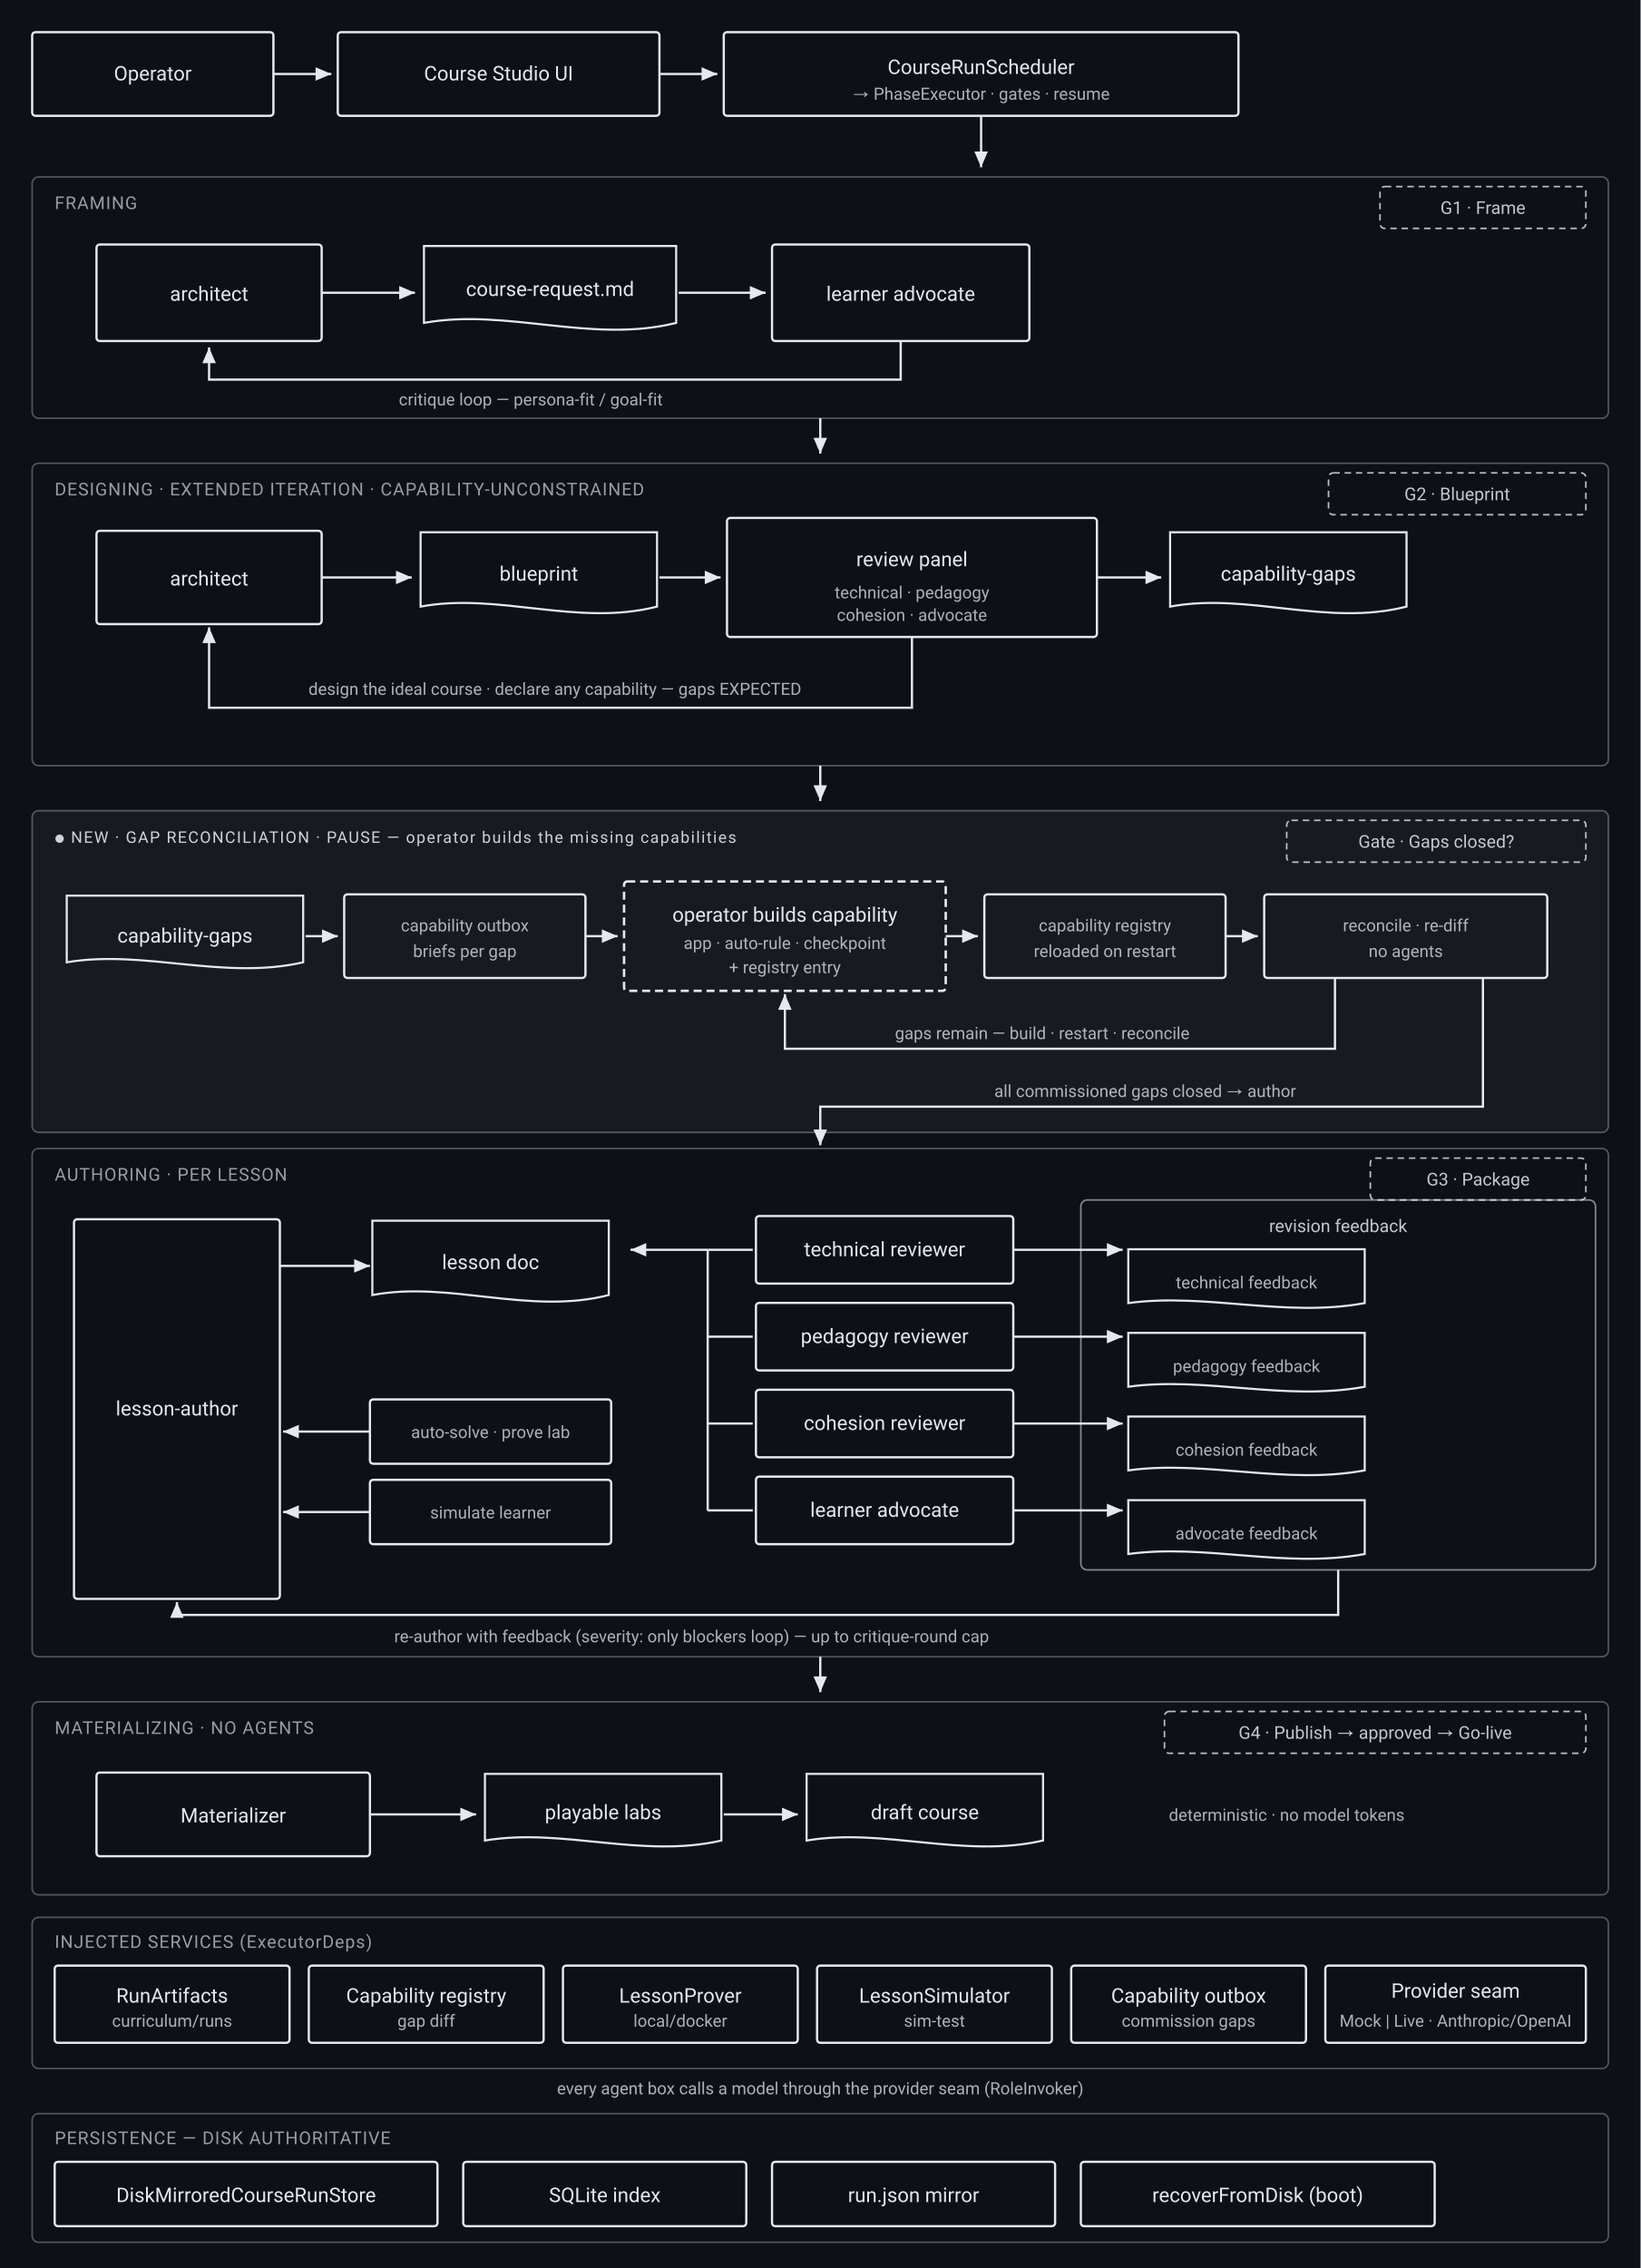
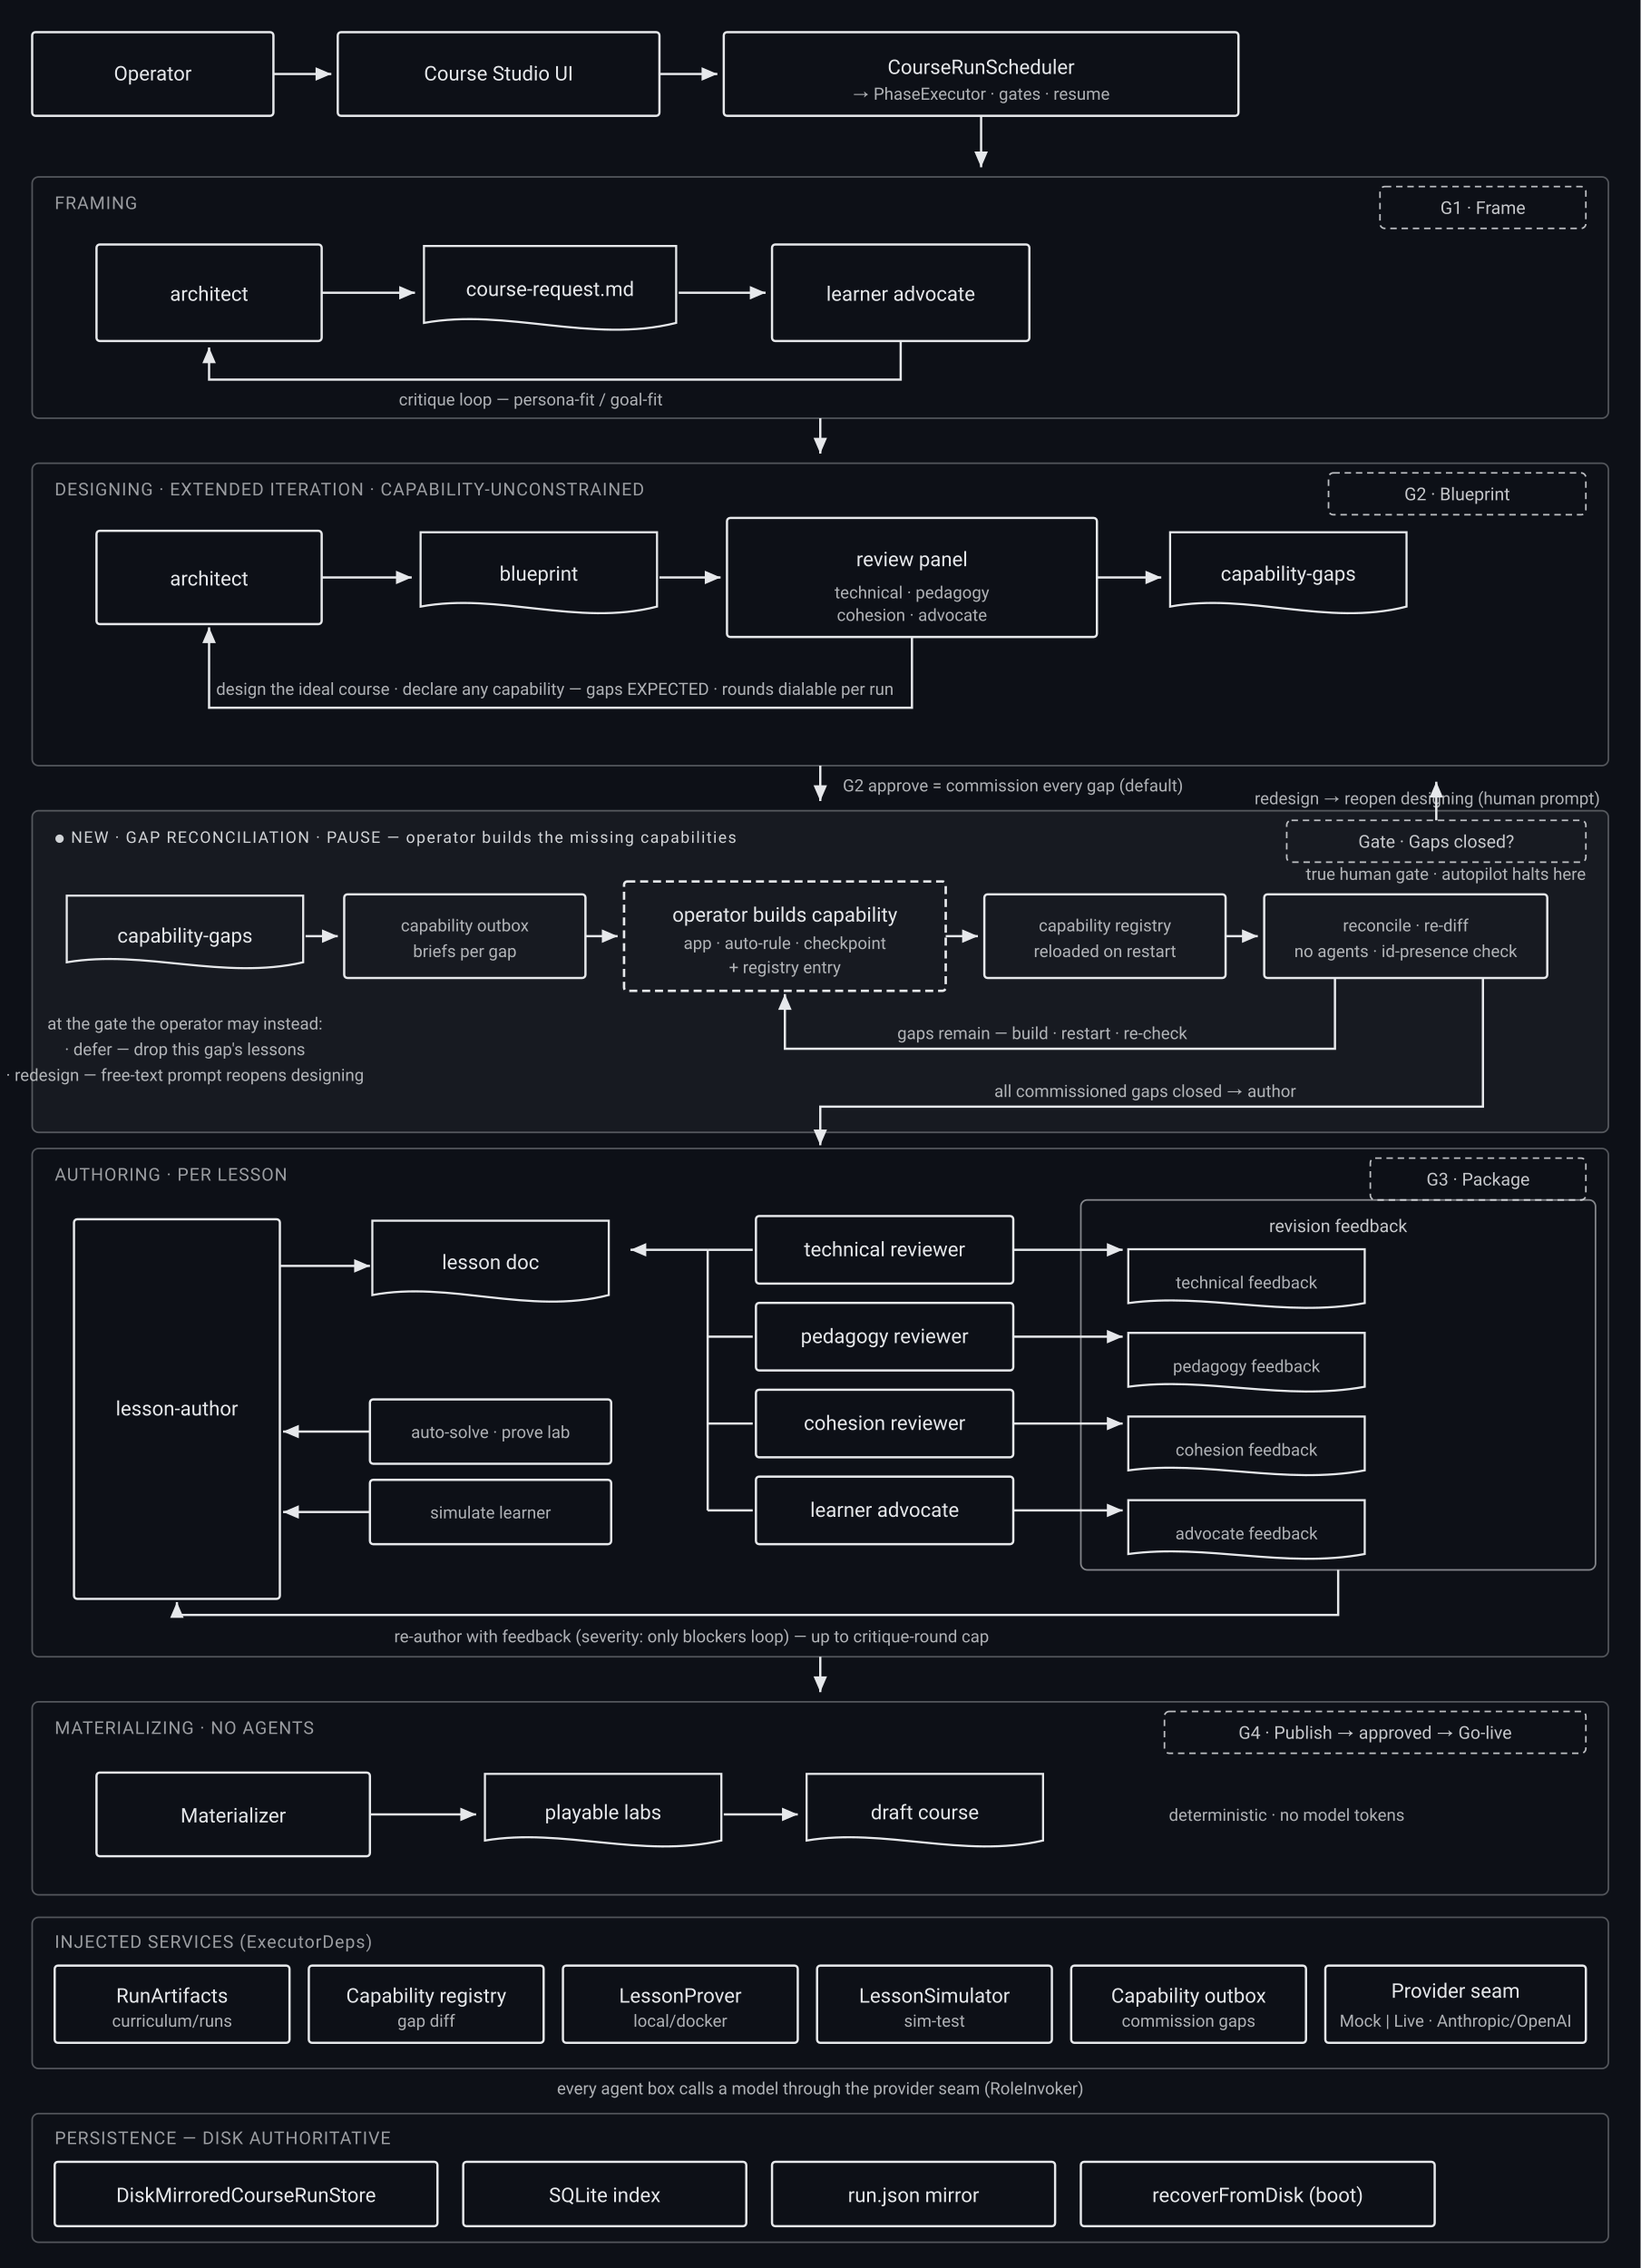
<svg xmlns="http://www.w3.org/2000/svg" viewBox="0 0 1020 1410" role="img" font-family="ui-sans-serif, system-ui, -apple-system, 'Segoe UI', Roboto, Helvetica, Arial, sans-serif">
  <defs>
    <marker id="a" markerWidth="9" markerHeight="9" refX="7" refY="3" orient="auto">
      <path d="M0 0 L7 3 L0 6 Z" fill="#e6e8eb" />
    </marker>
    <symbol id="doc" viewBox="0 0 100 64" preserveAspectRatio="none">
      <path d="M1 1 H99 V52 C66 66 33 42 1 52 Z" fill="none" stroke="#e6e8eb" stroke-width="1.3" vector-effect="non-scaling-stroke" />
    </symbol>
  </defs>
  <style>
    .b{fill:none;stroke:#e6e8eb;stroke-width:1.4}
    .panel{fill:none;stroke:#e6e8eb;stroke-width:1;opacity:.32}
    .grp{fill:none;stroke:#e6e8eb;stroke-width:1;opacity:.55}
    .gate{fill:none;stroke:#e6e8eb;stroke-width:1;stroke-dasharray:4 3;opacity:.8}
    .human{fill:none;stroke:#e6e8eb;stroke-width:1.5;stroke-dasharray:5 3}
    .ln{fill:none;stroke:#e6e8eb;stroke-width:1.4}
    .newband{fill:#e6e8eb;opacity:.05}
    text{fill:#e6e8eb;font-size:12.5px}
    .lbl{font-size:11px;letter-spacing:.05em;opacity:.65}
    .sm{font-size:10.5px;opacity:.75}
    .ttl{font-size:11px;opacity:.85}
    .new{font-size:10px;letter-spacing:.08em;opacity:.9}
  </style>
  <rect x="0" y="0" width="1020" height="1410" fill="#0d1017" />
  <g text-anchor="middle">
    <rect class="b" x="20" y="20" width="150" height="52" rx="2" />
    <text x="95" y="50">Operator</text>
    <rect class="b" x="210" y="20" width="200" height="52" rx="2" />
    <text x="310" y="50">Course Studio UI</text>
    <rect class="b" x="450" y="20" width="320" height="52" rx="2" />
    <text x="610" y="46">CourseRunScheduler</text>
    <text x="610" y="62" class="sm">→ PhaseExecutor · gates · resume</text>
    <path class="ln" d="M170 46 H206" marker-end="url(#a)" />
    <path class="ln" d="M410 46 H446" marker-end="url(#a)" />
    <path class="ln" d="M610 72 V104" marker-end="url(#a)" />
  </g>
  <rect class="panel" x="20" y="110" width="980" height="150" rx="4" />
  <text x="34" y="130" class="lbl">FRAMING</text>
  <rect class="gate" x="858" y="116" width="128" height="26" rx="3" />
  <text x="922" y="133" text-anchor="middle" class="ttl">G1 · Frame</text>
  <g text-anchor="middle">
    <rect class="b" x="60" y="152" width="140" height="60" rx="2" />
    <text x="130" y="187">architect</text>
    <use href="#doc" x="262" y="152" width="160" height="60" />
    <text x="342" y="184">course-request.md</text>
    <rect class="b" x="480" y="152" width="160" height="60" rx="2" />
    <text x="560" y="187">learner advocate</text>
    <path class="ln" d="M200 182 H258" marker-end="url(#a)" />
    <path class="ln" d="M422 182 H476" marker-end="url(#a)" />
    <path class="ln" d="M560 212 V236 H130 V216" marker-end="url(#a)" />
    <text x="330" y="252" class="sm">critique loop — persona-fit / goal-fit</text>
  </g>
  <path class="ln" d="M510 260 V282" marker-end="url(#a)" />
  <rect class="panel" x="20" y="288" width="980" height="188" rx="4" />
  <text x="34" y="308" class="lbl">DESIGNING · EXTENDED ITERATION · CAPABILITY-UNCONSTRAINED</text>
  <rect class="gate" x="826" y="294" width="160" height="26" rx="3" />
  <text x="906" y="311" text-anchor="middle" class="ttl">G2 · Blueprint</text>
  <g text-anchor="middle">
    <rect class="b" x="60" y="330" width="140" height="58" rx="2" />
    <text x="130" y="364">architect</text>
    <use href="#doc" x="260" y="330" width="150" height="58" />
    <text x="335" y="361">blueprint</text>
    <rect class="b" x="452" y="322" width="230" height="74" rx="2" />
    <text x="567" y="352">review panel</text>
    <text x="567" y="372" class="sm">technical · pedagogy</text>
    <text x="567" y="386" class="sm">cohesion · advocate</text>
    <use href="#doc" x="726" y="330" width="150" height="58" />
    <text x="801" y="361">capability-gaps</text>
    <path class="ln" d="M200 359 H256" marker-end="url(#a)" />
    <path class="ln" d="M410 359 H448" marker-end="url(#a)" />
    <path class="ln" d="M682 359 H722" marker-end="url(#a)" />
    <path class="ln" d="M567 396 V440 H130 V390" marker-end="url(#a)" />
-     <text x="345" y="432" class="sm">design the ideal course · declare any capability — gaps EXPECTED</text>
+     <text x="345" y="432" class="sm">design the ideal course · declare any capability — gaps EXPECTED · rounds dialable per run</text>
  </g>
  <path class="ln" d="M510 476 V498" marker-end="url(#a)" />
+   <text x="524" y="492" class="sm">G2 approve = commission every gap (default)</text>
  <rect class="newband" x="20" y="504" width="980" height="200" rx="4" />
  <rect class="panel" x="20" y="504" width="980" height="200" rx="4" />
  <text x="34" y="524" class="new">● NEW · GAP RECONCILIATION · PAUSE — operator builds the missing capabilities</text>
  <rect class="gate" x="800" y="510" width="186" height="26" rx="3" />
  <text x="893" y="527" text-anchor="middle" class="ttl">Gate · Gaps closed?</text>
+   <text x="986" y="527" text-anchor="end" class="sm" transform="translate(0,20)">true human gate · autopilot halts here</text>
  <g text-anchor="middle">
    <use href="#doc" x="40" y="556" width="150" height="52" />
    <text x="115" y="586">capability-gaps</text>
    <rect class="b" x="214" y="556" width="150" height="52" rx="2" />
    <text x="289" y="579" class="sm">capability outbox</text>
    <text x="289" y="595" class="sm">briefs per gap</text>
    <rect class="human" x="388" y="548" width="200" height="68" rx="2" />
    <text x="488" y="573">operator builds capability</text>
    <text x="488" y="590" class="sm">app · auto-rule · checkpoint</text>
    <text x="488" y="605" class="sm">+ registry entry</text>
    <rect class="b" x="612" y="556" width="150" height="52" rx="2" />
    <text x="687" y="579" class="sm">capability registry</text>
    <text x="687" y="595" class="sm">reloaded on restart</text>
    <rect class="b" x="786" y="556" width="176" height="52" rx="2" />
    <text x="874" y="579" class="sm">reconcile · re-diff</text>
-     <text x="874" y="595" class="sm">no agents</text>
+     <text x="874" y="595" class="sm">no agents · id-presence check</text>
    <path class="ln" d="M190 582 H210" marker-end="url(#a)" />
    <path class="ln" d="M364 582 H384" marker-end="url(#a)" />
    <path class="ln" d="M588 582 H608" marker-end="url(#a)" />
    <path class="ln" d="M762 582 H782" marker-end="url(#a)" />
    <path class="ln" d="M830 608 V652 H488 V618" marker-end="url(#a)" />
-     <text x="648" y="646" class="sm">gaps remain — build · restart · reconcile</text>
+     <text x="648" y="646" class="sm">gaps remain — build · restart · re-check</text>
    <path class="ln" d="M922 608 V688 H510 V712" marker-end="url(#a)" />
    <text x="712" y="682" class="sm">all commissioned gaps closed → author</text>
-   </g>
+     <text x="115" y="640" class="sm">at the gate the operator may instead:</text>
+     <text x="115" y="656" class="sm">· defer — drop this gap's lessons</text>
+     <text x="115" y="672" class="sm">· redesign — free-text prompt reopens designing</text>
+   </g>
+   <path class="ln" d="M893 510 V486" marker-end="url(#a)" />
+   <text x="780" y="500" class="sm">redesign → reopen designing (human prompt)</text>
  <rect class="panel" x="20" y="714" width="980" height="316" rx="4" />
  <text x="34" y="734" class="lbl">AUTHORING · PER LESSON</text>
  <rect class="gate" x="852" y="720" width="134" height="26" rx="3" />
  <text x="919" y="737" text-anchor="middle" class="ttl">G3 · Package</text>
  <g text-anchor="middle">
    <rect class="b" x="46" y="758" width="128" height="236" rx="2" />
    <text x="110" y="880">lesson-author</text>
    <use href="#doc" x="230" y="758" width="150" height="58" />
    <text x="305" y="789">lesson doc</text>
    <rect class="b" x="470" y="756" width="160" height="42" rx="2" />
    <text x="550" y="781">technical reviewer</text>
    <rect class="b" x="470" y="810" width="160" height="42" rx="2" />
    <text x="550" y="835">pedagogy reviewer</text>
    <rect class="b" x="470" y="864" width="160" height="42" rx="2" />
    <text x="550" y="889">cohesion reviewer</text>
    <rect class="b" x="470" y="918" width="160" height="42" rx="2" />
    <text x="550" y="943">learner advocate</text>
    <rect class="grp" x="672" y="746" width="320" height="230" rx="4" />
    <text x="832" y="766" class="ttl">revision feedback</text>
    <use href="#doc" x="700" y="776" width="150" height="42" />
    <text x="775" y="801" class="sm">technical feedback</text>
    <use href="#doc" x="700" y="828" width="150" height="42" />
    <text x="775" y="853" class="sm">pedagogy feedback</text>
    <use href="#doc" x="700" y="880" width="150" height="42" />
    <text x="775" y="905" class="sm">cohesion feedback</text>
    <use href="#doc" x="700" y="932" width="150" height="42" />
    <text x="775" y="957" class="sm">advocate feedback</text>
  </g>
  <path class="ln" d="M174 787 H230" marker-end="url(#a)" />
  <path class="ln" d="M440 777 H392" marker-end="url(#a)" />
  <path class="ln" d="M440 777 V939" />
  <path class="ln" d="M440 777 H468" />
  <path class="ln" d="M440 831 H468" />
  <path class="ln" d="M440 885 H468" />
  <path class="ln" d="M440 939 H468" />
  <path class="ln" d="M630 777 H698" marker-end="url(#a)" />
  <path class="ln" d="M630 831 H698" marker-end="url(#a)" />
  <path class="ln" d="M630 885 H698" marker-end="url(#a)" />
  <path class="ln" d="M630 939 H698" marker-end="url(#a)" />
  <path class="ln" d="M832 976 V1004 H110 V996" marker-end="url(#a)" />
  <text x="430" y="1021" class="sm" text-anchor="middle">re-author with feedback (severity: only blockers loop) — up to critique-round cap</text>
  <g text-anchor="middle">
    <rect class="b" x="230" y="870" width="150" height="40" rx="2" />
    <text x="305" y="894" class="sm">auto-solve · prove lab</text>
    <rect class="b" x="230" y="920" width="150" height="40" rx="2" />
    <text x="305" y="944" class="sm">simulate learner</text>
    <path class="ln" d="M230 890 H176" marker-end="url(#a)" />
    <path class="ln" d="M230 940 H176" marker-end="url(#a)" />
  </g>
  <path class="ln" d="M510 1030 V1052" marker-end="url(#a)" />
  <rect class="panel" x="20" y="1058" width="980" height="120" rx="4" />
  <text x="34" y="1078" class="lbl">MATERIALIZING · NO AGENTS</text>
  <rect class="gate" x="724" y="1064" width="262" height="26" rx="3" />
  <text x="855" y="1081" text-anchor="middle" class="ttl">G4 · Publish → approved → Go-live</text>
  <g text-anchor="middle">
    <rect class="b" x="60" y="1102" width="170" height="52" rx="2" />
    <text x="145" y="1133">Materializer</text>
    <use href="#doc" x="300" y="1102" width="150" height="52" />
    <text x="375" y="1131">playable labs</text>
    <use href="#doc" x="500" y="1102" width="150" height="52" />
    <text x="575" y="1131">draft course</text>
    <path class="ln" d="M230 1128 H296" marker-end="url(#a)" />
    <path class="ln" d="M450 1128 H496" marker-end="url(#a)" />
    <text x="800" y="1132" class="sm" text-anchor="middle">deterministic · no model tokens</text>
  </g>
  <rect class="panel" x="20" y="1192" width="980" height="94" rx="4" />
  <text x="34" y="1211" class="lbl">INJECTED SERVICES (ExecutorDeps)</text>
  <g text-anchor="middle">
    <rect class="b" x="34" y="1222" width="146" height="48" rx="2" />
    <text x="107" y="1245">RunArtifacts</text>
    <text x="107" y="1260" class="sm">curriculum/runs</text>
    <rect class="b" x="192" y="1222" width="146" height="48" rx="2" />
    <text x="265" y="1245">Capability registry</text>
    <text x="265" y="1260" class="sm">gap diff</text>
    <rect class="b" x="350" y="1222" width="146" height="48" rx="2" />
    <text x="423" y="1245">LessonProver</text>
    <text x="423" y="1260" class="sm">local/docker</text>
    <rect class="b" x="508" y="1222" width="146" height="48" rx="2" />
    <text x="581" y="1245">LessonSimulator</text>
    <text x="581" y="1260" class="sm">sim-test</text>
    <rect class="b" x="666" y="1222" width="146" height="48" rx="2" />
    <text x="739" y="1245">Capability outbox</text>
    <text x="739" y="1260" class="sm">commission gaps</text>
    <rect class="b" x="824" y="1222" width="162" height="48" rx="2" />
    <text x="905" y="1242">Provider seam</text>
    <text x="905" y="1260" class="sm">Mock | Live · Anthropic/OpenAI</text>
  </g>
  <text x="510" y="1302" text-anchor="middle" class="sm">every agent box calls a model through the provider seam (RoleInvoker)</text>
  <rect class="panel" x="20" y="1314" width="980" height="80" rx="4" />
  <text x="34" y="1333" class="lbl">PERSISTENCE — DISK AUTHORITATIVE</text>
  <g text-anchor="middle">
    <rect class="b" x="34" y="1344" width="238" height="40" rx="2" />
    <text x="153" y="1369">DiskMirroredCourseRunStore</text>
    <rect class="b" x="288" y="1344" width="176" height="40" rx="2" />
    <text x="376" y="1369">SQLite index</text>
    <rect class="b" x="480" y="1344" width="176" height="40" rx="2" />
    <text x="568" y="1369">run.json mirror</text>
    <rect class="b" x="672" y="1344" width="220" height="40" rx="2" />
    <text x="782" y="1369">recoverFromDisk (boot)</text>
  </g>
</svg>
